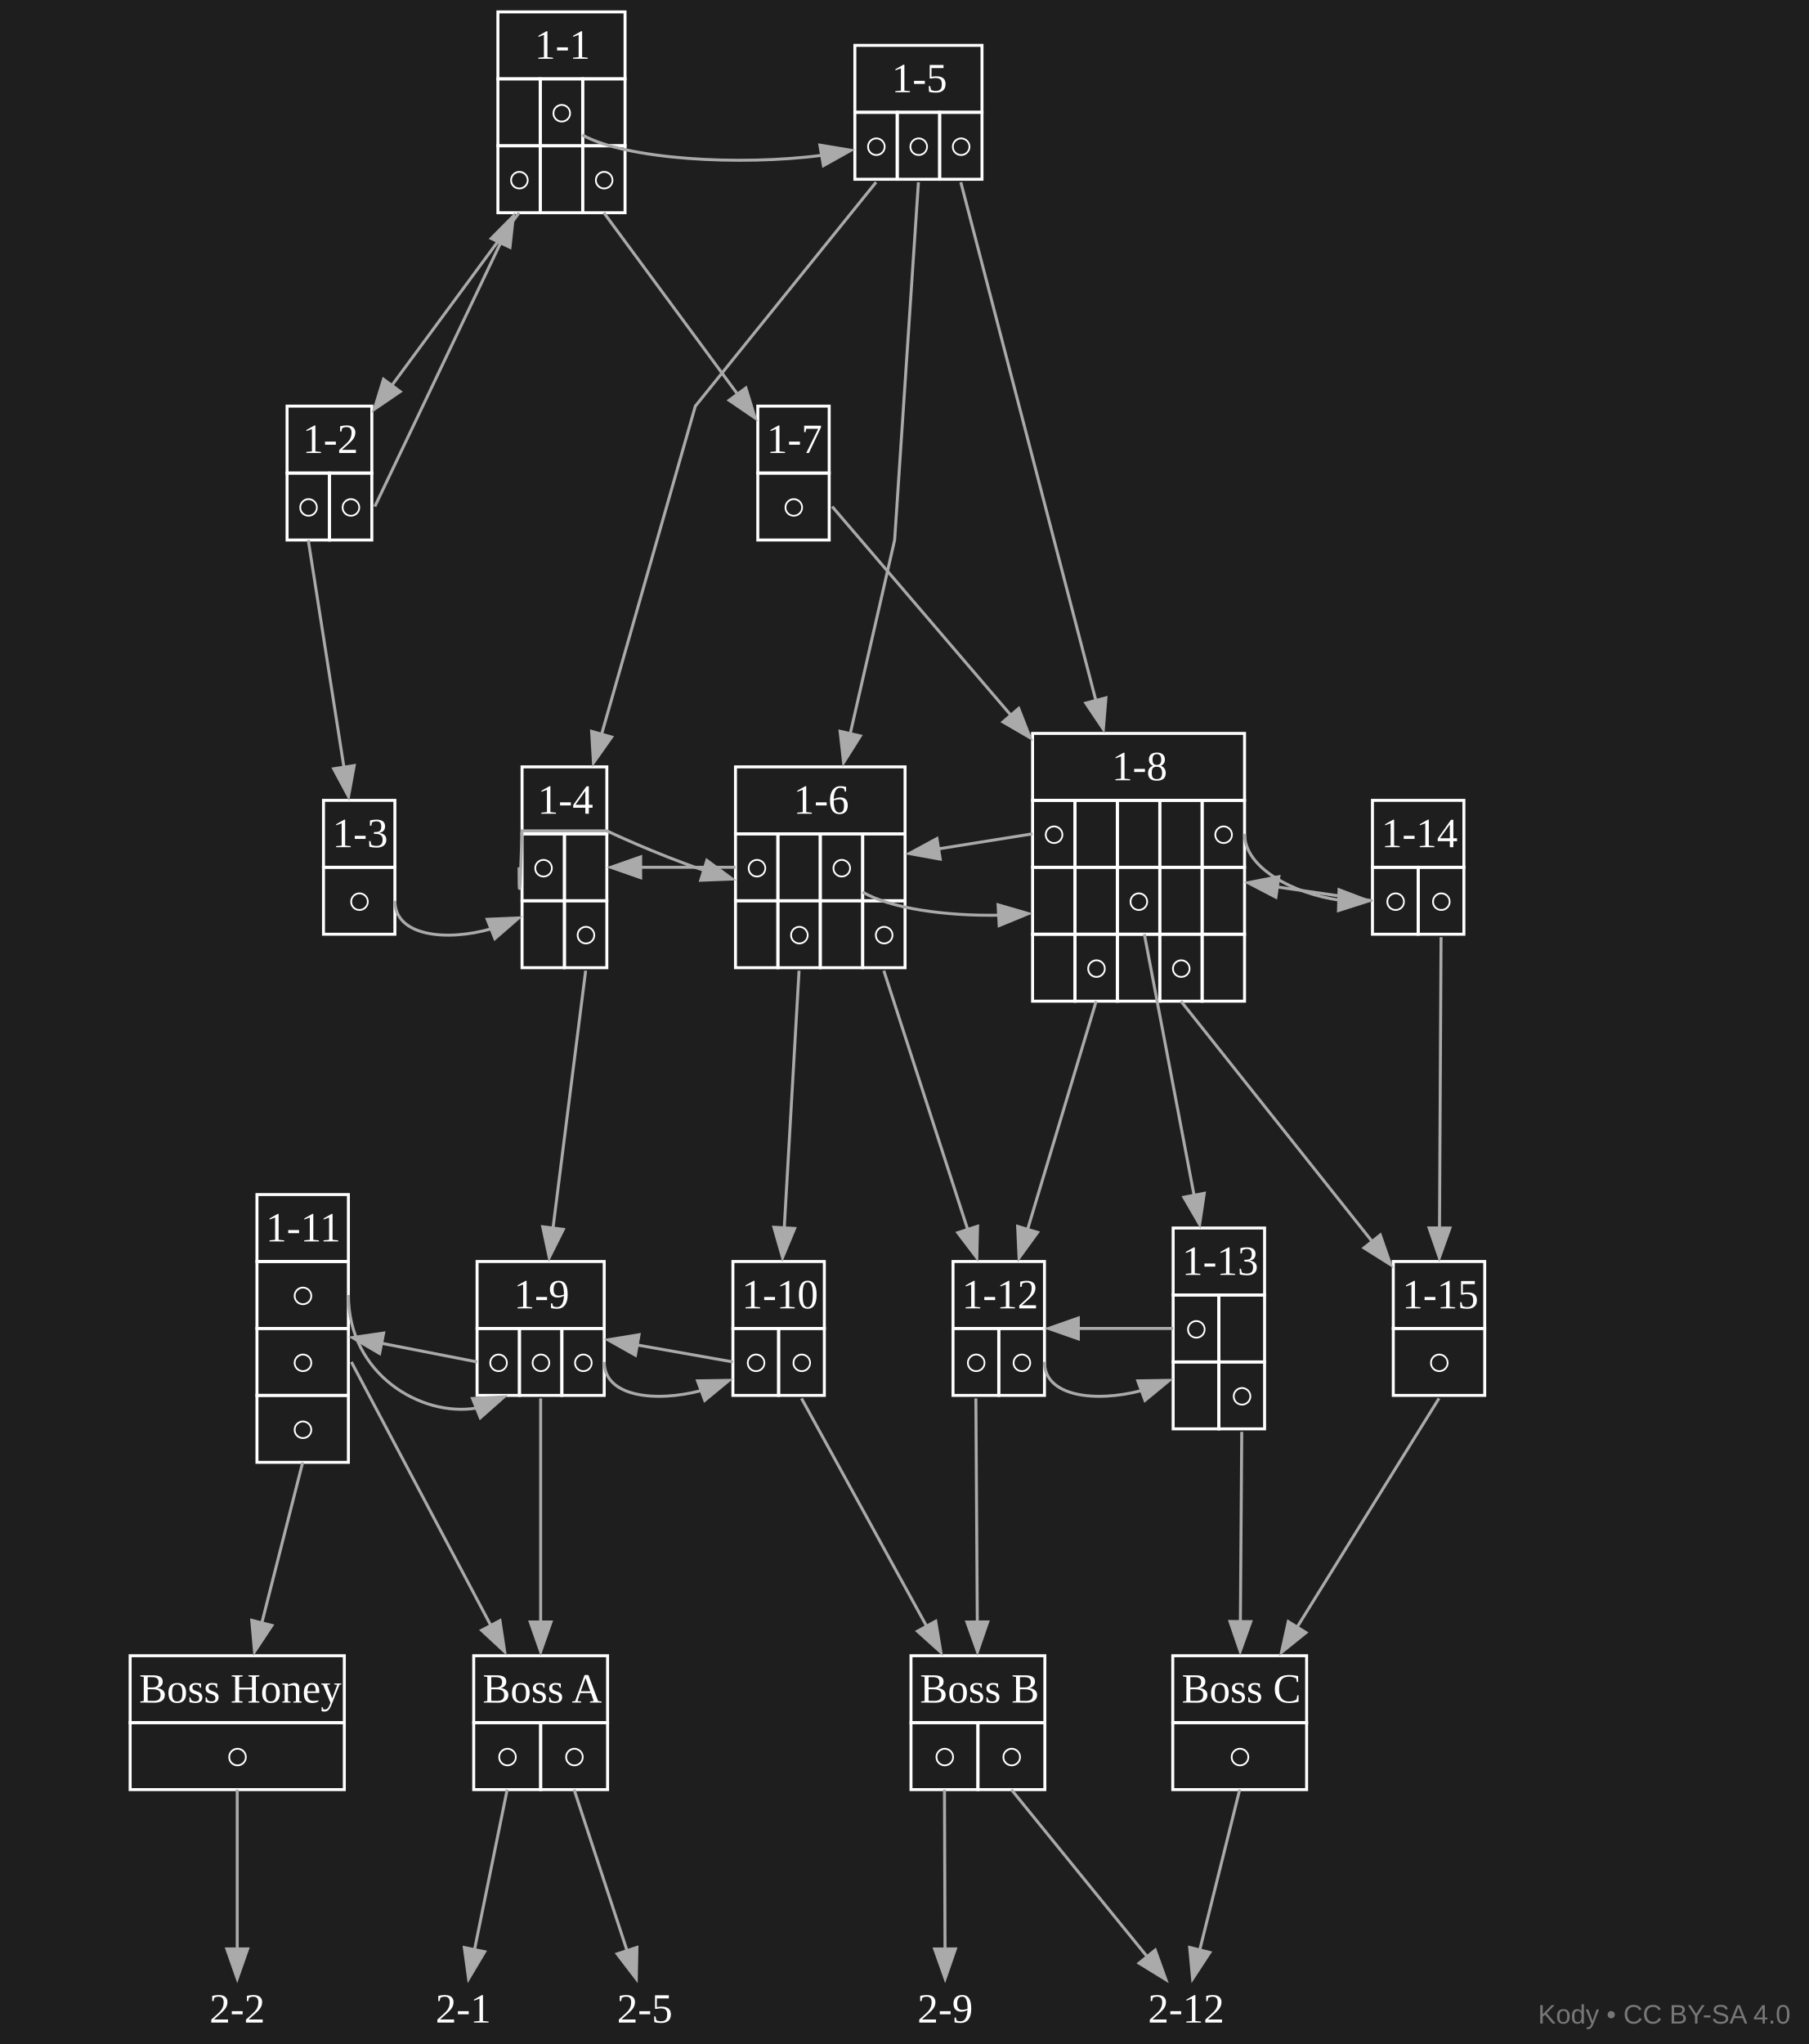
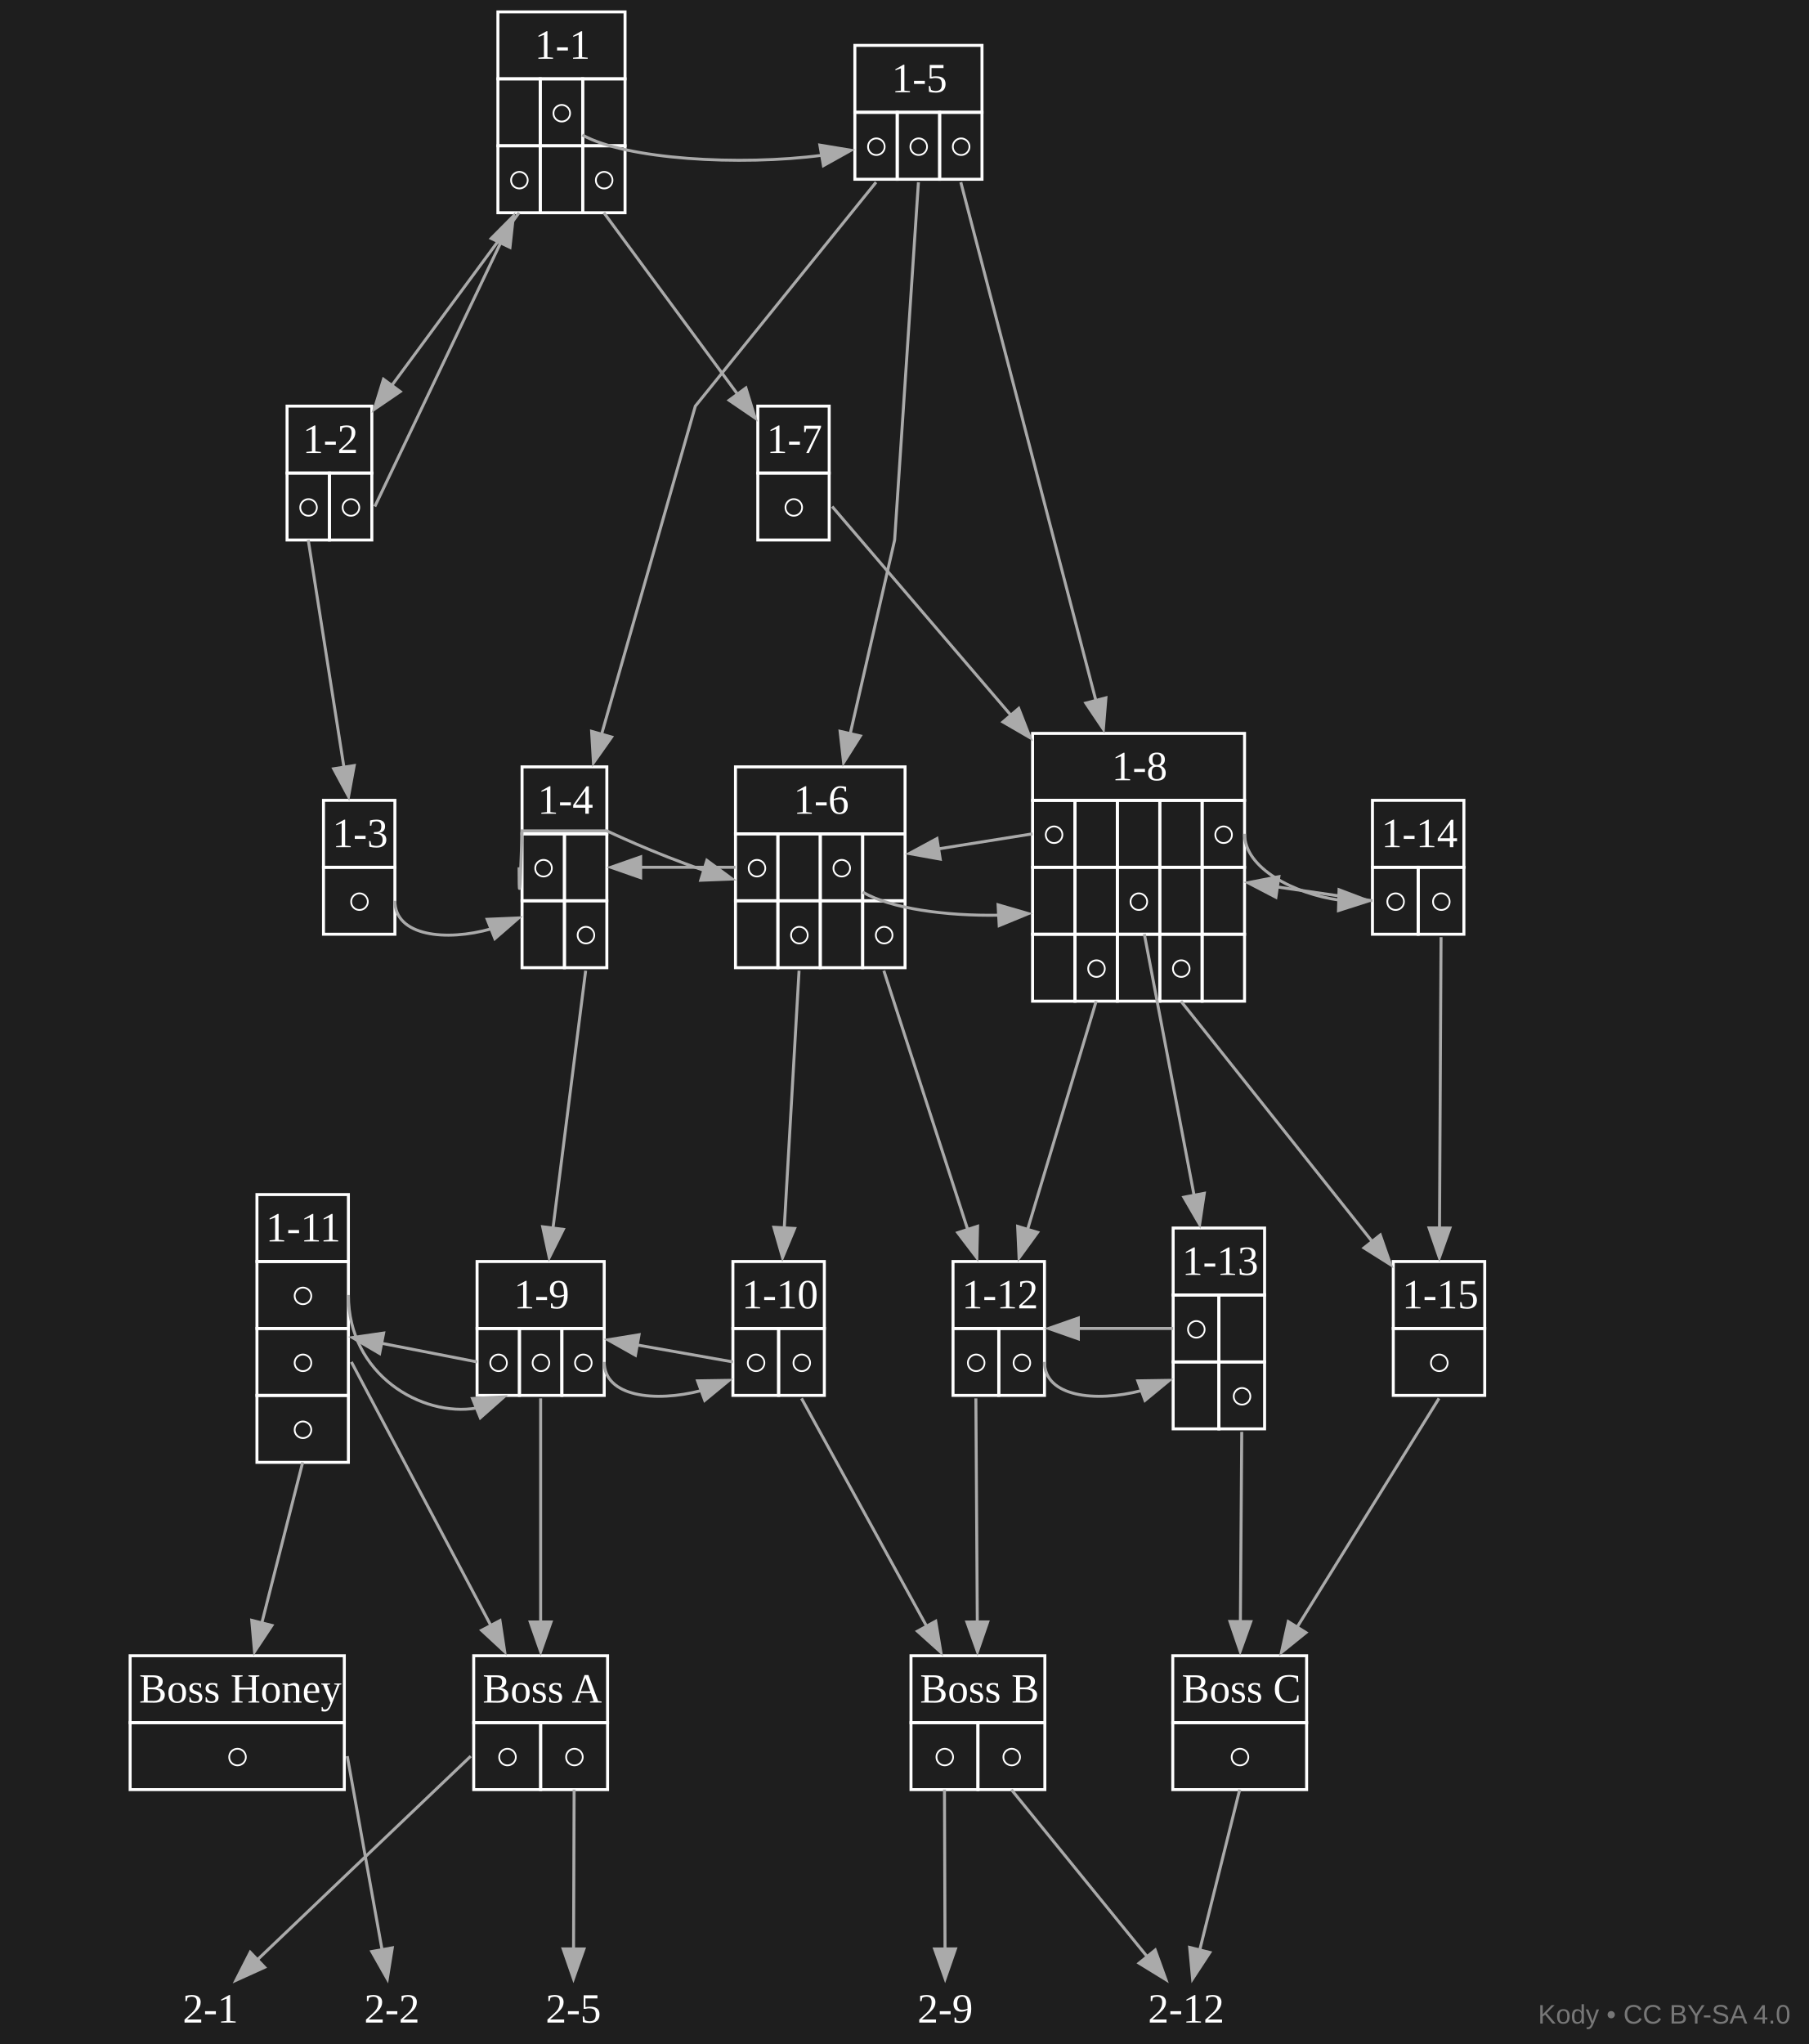
<svg xmlns="http://www.w3.org/2000/svg" width="608pt" height="687pt" viewBox="0.00 0.00 608.00 687.00">
  <g id="graph0" class="graph" transform="scale(1 1) rotate(0) translate(4 683)">
    <polygon fill="#1e1e1e" stroke="none" points="-4,4 -4,-683 604.25,-683 604.25,4 -4,4" />
    <g id="node1" class="node">
      <polygon fill="none" stroke="white" points="163.38,-656.5 163.38,-679 206.12,-679 206.12,-656.5 163.38,-656.5" />
      <text xml:space="preserve" text-anchor="start" x="175.75" y="-663.25" font-family="Times New Roman,serif" font-size="14.00" fill="white">1-1</text>
      <polygon fill="none" stroke="white" points="163.38,-634 163.38,-656.5 177.62,-656.5 177.62,-634 163.38,-634" />
      <polygon fill="none" stroke="white" points="177.62,-634 177.62,-656.5 191.88,-656.5 191.88,-634 177.62,-634" />
      <text xml:space="preserve" text-anchor="start" x="180.62" y="-640.75" font-family="Times New Roman,serif" font-size="14.00" fill="white">○</text>
      <polygon fill="none" stroke="white" points="191.88,-634 191.88,-656.5 206.12,-656.5 206.12,-634 191.88,-634" />
      <polygon fill="none" stroke="white" points="163.38,-611.5 163.38,-634 177.62,-634 177.62,-611.5 163.38,-611.5" />
      <text xml:space="preserve" text-anchor="start" x="166.38" y="-618.25" font-family="Times New Roman,serif" font-size="14.00" fill="white">○</text>
      <polygon fill="none" stroke="white" points="177.62,-611.5 177.62,-634 191.88,-634 191.88,-611.5 177.62,-611.5" />
      <polygon fill="none" stroke="white" points="191.88,-611.5 191.88,-634 206.12,-634 206.12,-611.5 191.88,-611.5" />
      <text xml:space="preserve" text-anchor="start" x="194.88" y="-618.25" font-family="Times New Roman,serif" font-size="14.00" fill="white">○</text>
    </g>
    <g id="node2" class="node">
      <polygon fill="none" stroke="white" points="92.5,-524 92.5,-546.5 121,-546.5 121,-524 92.5,-524" />
      <text xml:space="preserve" text-anchor="start" x="97.75" y="-530.75" font-family="Times New Roman,serif" font-size="14.00" fill="white">1-2</text>
      <polygon fill="none" stroke="white" points="92.5,-501.5 92.5,-524 106.75,-524 106.75,-501.5 92.5,-501.5" />
      <text xml:space="preserve" text-anchor="start" x="95.5" y="-508.25" font-family="Times New Roman,serif" font-size="14.00" fill="white">○</text>
      <polygon fill="none" stroke="white" points="106.75,-501.5 106.75,-524 121,-524 121,-501.5 106.75,-501.5" />
      <text xml:space="preserve" text-anchor="start" x="109.75" y="-508.25" font-family="Times New Roman,serif" font-size="14.00" fill="white">○</text>
    </g>
    <g id="edge2" class="edge">
      <path fill="none" stroke="#aaaaaa" d="M170.5,-611.5C170.5,-611.5 146.27,-578.62 127.68,-553.4" />
      <polygon fill="#aaaaaa" stroke="#aaaaaa" points="130.55,-551.39 121.8,-545.42 124.91,-555.54 130.55,-551.39" />
    </g>
    <g id="node5" class="node">
      <polygon fill="none" stroke="white" points="283.38,-645.25 283.38,-667.75 326.12,-667.75 326.12,-645.25 283.38,-645.25" />
      <text xml:space="preserve" text-anchor="start" x="295.75" y="-652" font-family="Times New Roman,serif" font-size="14.00" fill="white">1-5</text>
      <polygon fill="none" stroke="white" points="283.38,-622.75 283.38,-645.25 297.62,-645.25 297.62,-622.75 283.38,-622.75" />
      <text xml:space="preserve" text-anchor="start" x="286.38" y="-629.5" font-family="Times New Roman,serif" font-size="14.00" fill="white">○</text>
      <polygon fill="none" stroke="white" points="297.62,-622.75 297.62,-645.25 311.88,-645.25 311.88,-622.75 297.62,-622.75" />
      <text xml:space="preserve" text-anchor="start" x="300.62" y="-629.5" font-family="Times New Roman,serif" font-size="14.00" fill="white">○</text>
      <polygon fill="none" stroke="white" points="311.88,-622.75 311.88,-645.25 326.12,-645.25 326.12,-622.75 311.88,-622.75" />
      <text xml:space="preserve" text-anchor="start" x="314.88" y="-629.5" font-family="Times New Roman,serif" font-size="14.00" fill="white">○</text>
    </g>
    <g id="edge1" class="edge">
      <path fill="none" stroke="#aaaaaa" d="M191.76,-637.64C206.39,-629.43 244.67,-627.16 272.41,-630.82" />
      <polygon fill="#aaaaaa" stroke="#aaaaaa" points="271.61,-634.23 282.06,-632.49 272.81,-627.33 271.61,-634.23" />
    </g>
    <g id="node7" class="node">
      <polygon fill="none" stroke="white" points="250.75,-524 250.75,-546.5 274.75,-546.5 274.75,-524 250.75,-524" />
      <text xml:space="preserve" text-anchor="start" x="253.75" y="-530.75" font-family="Times New Roman,serif" font-size="14.00" fill="white">1-7</text>
      <polygon fill="none" stroke="white" points="250.75,-501.5 250.75,-524 274.75,-524 274.75,-501.5 250.75,-501.5" />
      <text xml:space="preserve" text-anchor="start" x="258.62" y="-508.25" font-family="Times New Roman,serif" font-size="14.00" fill="white">○</text>
    </g>
    <g id="edge3" class="edge">
      <path fill="none" stroke="#aaaaaa" d="M199,-611.5C199,-611.5 225.18,-575.98 243.98,-550.46" />
      <polygon fill="#aaaaaa" stroke="#aaaaaa" points="246.75,-552.61 249.86,-542.49 241.11,-548.46 246.75,-552.61" />
    </g>
    <g id="edge5" class="edge">
      <path fill="none" stroke="#aaaaaa" d="M122,-512.75C122,-512.75 146.15,-563.36 164.48,-601.78" />
      <polygon fill="#aaaaaa" stroke="#aaaaaa" points="161.12,-602.86 168.59,-610.38 167.44,-599.85 161.12,-602.86" />
    </g>
    <g id="node3" class="node">
      <polygon fill="none" stroke="white" points="104.75,-391.5 104.75,-414 128.75,-414 128.75,-391.5 104.75,-391.5" />
      <text xml:space="preserve" text-anchor="start" x="107.75" y="-398.25" font-family="Times New Roman,serif" font-size="14.00" fill="white">1-3</text>
      <polygon fill="none" stroke="white" points="104.75,-369 104.75,-391.5 128.75,-391.5 128.75,-369 104.75,-369" />
      <text xml:space="preserve" text-anchor="start" x="112.62" y="-375.75" font-family="Times New Roman,serif" font-size="14.00" fill="white">○</text>
    </g>
    <g id="edge4" class="edge">
      <path fill="none" stroke="#aaaaaa" d="M99.62,-501.5C99.62,-501.5 106.6,-457.08 111.65,-424.95" />
      <polygon fill="#aaaaaa" stroke="#aaaaaa" points="115.08,-425.69 113.17,-415.27 108.16,-424.61 115.08,-425.69" />
    </g>
    <g id="node4" class="node">
      <polygon fill="none" stroke="white" points="171.5,-402.75 171.5,-425.25 200,-425.25 200,-402.75 171.5,-402.75" />
      <text xml:space="preserve" text-anchor="start" x="176.75" y="-409.5" font-family="Times New Roman,serif" font-size="14.00" fill="white">1-4</text>
      <polygon fill="none" stroke="white" points="171.5,-380.25 171.5,-402.75 185.75,-402.75 185.75,-380.25 171.5,-380.25" />
      <text xml:space="preserve" text-anchor="start" x="174.5" y="-387" font-family="Times New Roman,serif" font-size="14.00" fill="white">○</text>
      <polygon fill="none" stroke="white" points="185.75,-380.25 185.75,-402.75 200,-402.75 200,-380.25 185.75,-380.25" />
      <polygon fill="none" stroke="white" points="171.5,-357.75 171.5,-380.25 185.75,-380.25 185.75,-357.75 171.5,-357.75" />
      <polygon fill="none" stroke="white" points="185.75,-357.75 185.75,-380.25 200,-380.25 200,-357.75 185.75,-357.75" />
      <text xml:space="preserve" text-anchor="start" x="188.75" y="-364.5" font-family="Times New Roman,serif" font-size="14.00" fill="white">○</text>
    </g>
    <g id="edge6" class="edge">
      <path fill="none" stroke="#aaaaaa" d="M128.75,-380.25C128.75,-368.36 145.89,-366.48 161.2,-370.83" />
      <polygon fill="#aaaaaa" stroke="#aaaaaa" points="159.77,-374.02 170.36,-374.47 162.36,-367.52 159.77,-374.02" />
    </g>
    <g id="node14" class="node">
      <polygon fill="none" stroke="white" points="457.38,-391.5 457.38,-414 488.12,-414 488.12,-391.5 457.38,-391.5" />
      <text xml:space="preserve" text-anchor="start" x="460.38" y="-398.25" font-family="Times New Roman,serif" font-size="14.00" fill="white">1-14</text>
      <polygon fill="none" stroke="white" points="457.38,-369 457.38,-391.5 472.75,-391.5 472.75,-369 457.38,-369" />
      <text xml:space="preserve" text-anchor="start" x="460.94" y="-375.75" font-family="Times New Roman,serif" font-size="14.00" fill="white">○</text>
      <polygon fill="none" stroke="white" points="472.75,-369 472.75,-391.5 488.12,-391.5 488.12,-369 472.75,-369" />
      <text xml:space="preserve" text-anchor="start" x="476.31" y="-375.75" font-family="Times New Roman,serif" font-size="14.00" fill="white">○</text>
    </g>
    <g id="node6" class="node">
      <polygon fill="none" stroke="white" points="243.25,-402.75 243.25,-425.25 300.25,-425.25 300.25,-402.75 243.25,-402.75" />
      <text xml:space="preserve" text-anchor="start" x="262.75" y="-409.5" font-family="Times New Roman,serif" font-size="14.00" fill="white">1-6</text>
      <polygon fill="none" stroke="white" points="243.25,-380.25 243.25,-402.75 257.5,-402.75 257.5,-380.25 243.25,-380.25" />
      <text xml:space="preserve" text-anchor="start" x="246.25" y="-387" font-family="Times New Roman,serif" font-size="14.00" fill="white">○</text>
      <polygon fill="none" stroke="white" points="257.5,-380.25 257.5,-402.75 271.75,-402.75 271.75,-380.25 257.5,-380.25" />
      <polygon fill="none" stroke="white" points="271.75,-380.25 271.75,-402.75 286,-402.75 286,-380.25 271.75,-380.25" />
      <text xml:space="preserve" text-anchor="start" x="274.75" y="-387" font-family="Times New Roman,serif" font-size="14.00" fill="white">○</text>
      <polygon fill="none" stroke="white" points="286,-380.25 286,-402.75 300.25,-402.75 300.25,-380.25 286,-380.25" />
      <polygon fill="none" stroke="white" points="243.25,-357.75 243.25,-380.25 257.5,-380.25 257.5,-357.75 243.25,-357.75" />
      <polygon fill="none" stroke="white" points="257.5,-357.75 257.5,-380.25 271.75,-380.25 271.75,-357.75 257.5,-357.75" />
      <text xml:space="preserve" text-anchor="start" x="260.5" y="-364.5" font-family="Times New Roman,serif" font-size="14.00" fill="white">○</text>
      <polygon fill="none" stroke="white" points="271.75,-357.75 271.75,-380.25 286,-380.25 286,-357.75 271.75,-357.75" />
      <polygon fill="none" stroke="white" points="286,-357.75 286,-380.25 300.25,-380.25 300.25,-357.75 286,-357.75" />
      <text xml:space="preserve" text-anchor="start" x="289" y="-364.5" font-family="Times New Roman,serif" font-size="14.00" fill="white">○</text>
    </g>
    <g id="edge7" class="edge">
      <path fill="none" stroke="#aaaaaa" d="M170.5,-391.5C170.5,-370 171.5,-403.75 171.5,-403.75 171.5,-403.75 200,-403.75 200,-403.75 200,-403.75 215.91,-396.16 232.64,-390.47" />
      <polygon fill="#aaaaaa" stroke="#aaaaaa" points="233.62,-393.83 242.15,-387.55 231.56,-387.14 233.62,-393.83" />
    </g>
    <g id="node9" class="node">
      <polygon fill="none" stroke="white" points="156.38,-236.5 156.38,-259 199.12,-259 199.12,-236.5 156.38,-236.5" />
      <text xml:space="preserve" text-anchor="start" x="168.75" y="-243.25" font-family="Times New Roman,serif" font-size="14.00" fill="white">1-9</text>
      <polygon fill="none" stroke="white" points="156.38,-214 156.38,-236.5 170.62,-236.5 170.62,-214 156.38,-214" />
      <text xml:space="preserve" text-anchor="start" x="159.38" y="-220.75" font-family="Times New Roman,serif" font-size="14.00" fill="white">○</text>
      <polygon fill="none" stroke="white" points="170.62,-214 170.62,-236.5 184.88,-236.5 184.88,-214 170.62,-214" />
      <text xml:space="preserve" text-anchor="start" x="173.62" y="-220.75" font-family="Times New Roman,serif" font-size="14.00" fill="white">○</text>
      <polygon fill="none" stroke="white" points="184.88,-214 184.88,-236.5 199.12,-236.5 199.12,-214 184.88,-214" />
      <text xml:space="preserve" text-anchor="start" x="187.88" y="-220.75" font-family="Times New Roman,serif" font-size="14.00" fill="white">○</text>
    </g>
    <g id="edge8" class="edge">
      <path fill="none" stroke="#aaaaaa" d="M192.88,-356.75C192.88,-356.75 186.36,-305.39 181.88,-270.08" />
      <polygon fill="#aaaaaa" stroke="#aaaaaa" points="185.38,-269.8 180.64,-260.32 178.43,-270.68 185.38,-269.8" />
    </g>
    <g id="edge9" class="edge">
      <path fill="none" stroke="#aaaaaa" d="M290.5,-621.75C290.5,-621.75 229.75,-546.5 229.75,-546.5 229.75,-546.5 211.18,-481.52 198.17,-435.98" />
      <polygon fill="#aaaaaa" stroke="#aaaaaa" points="201.61,-435.27 195.5,-426.61 194.88,-437.19 201.61,-435.27" />
    </g>
    <g id="edge10" class="edge">
      <path fill="none" stroke="#aaaaaa" d="M304.75,-621.75C304.75,-621.75 296.75,-501.5 296.75,-501.5 296.75,-501.5 288.71,-466.45 281.75,-436.1" />
      <polygon fill="#aaaaaa" stroke="#aaaaaa" points="285.24,-435.64 279.59,-426.68 278.41,-437.21 285.24,-435.64" />
    </g>
    <g id="node8" class="node">
      <polygon fill="none" stroke="white" points="343.12,-414 343.12,-436.5 414.38,-436.5 414.38,-414 343.12,-414" />
      <text xml:space="preserve" text-anchor="start" x="369.75" y="-420.75" font-family="Times New Roman,serif" font-size="14.00" fill="white">1-8</text>
      <polygon fill="none" stroke="white" points="343.12,-391.5 343.12,-414 357.38,-414 357.38,-391.5 343.12,-391.5" />
      <text xml:space="preserve" text-anchor="start" x="346.12" y="-398.25" font-family="Times New Roman,serif" font-size="14.00" fill="white">○</text>
      <polygon fill="none" stroke="white" points="357.38,-391.5 357.38,-414 371.62,-414 371.62,-391.5 357.38,-391.5" />
      <polygon fill="none" stroke="white" points="371.62,-391.5 371.62,-414 385.88,-414 385.88,-391.5 371.62,-391.5" />
      <polygon fill="none" stroke="white" points="385.88,-391.5 385.88,-414 400.12,-414 400.12,-391.5 385.88,-391.5" />
      <polygon fill="none" stroke="white" points="400.12,-391.5 400.12,-414 414.38,-414 414.38,-391.5 400.12,-391.5" />
      <text xml:space="preserve" text-anchor="start" x="403.12" y="-398.25" font-family="Times New Roman,serif" font-size="14.00" fill="white">○</text>
      <polygon fill="none" stroke="white" points="343.12,-369 343.12,-391.5 357.38,-391.5 357.38,-369 343.12,-369" />
      <polygon fill="none" stroke="white" points="357.38,-369 357.38,-391.5 371.62,-391.5 371.62,-369 357.38,-369" />
      <polygon fill="none" stroke="white" points="371.62,-369 371.62,-391.5 385.88,-391.5 385.88,-369 371.62,-369" />
      <text xml:space="preserve" text-anchor="start" x="374.62" y="-375.75" font-family="Times New Roman,serif" font-size="14.00" fill="white">○</text>
      <polygon fill="none" stroke="white" points="385.88,-369 385.88,-391.5 400.12,-391.5 400.12,-369 385.88,-369" />
      <polygon fill="none" stroke="white" points="400.12,-369 400.12,-391.5 414.38,-391.5 414.38,-369 400.12,-369" />
      <polygon fill="none" stroke="white" points="343.12,-346.5 343.12,-369 357.38,-369 357.38,-346.5 343.12,-346.5" />
      <polygon fill="none" stroke="white" points="357.38,-346.5 357.38,-369 371.62,-369 371.62,-346.5 357.38,-346.5" />
      <text xml:space="preserve" text-anchor="start" x="360.38" y="-353.25" font-family="Times New Roman,serif" font-size="14.00" fill="white">○</text>
      <polygon fill="none" stroke="white" points="371.62,-346.5 371.62,-369 385.88,-369 385.88,-346.5 371.62,-346.5" />
      <polygon fill="none" stroke="white" points="385.88,-346.5 385.88,-369 400.12,-369 400.12,-346.5 385.88,-346.5" />
      <text xml:space="preserve" text-anchor="start" x="388.88" y="-353.25" font-family="Times New Roman,serif" font-size="14.00" fill="white">○</text>
      <polygon fill="none" stroke="white" points="400.12,-346.5 400.12,-369 414.38,-369 414.38,-346.5 400.12,-346.5" />
    </g>
    <g id="edge11" class="edge">
      <path fill="none" stroke="#aaaaaa" d="M319,-621.75C319,-621.75 346.77,-515.19 364.45,-447.37" />
      <polygon fill="#aaaaaa" stroke="#aaaaaa" points="367.78,-448.45 366.92,-437.9 361.01,-446.69 367.78,-448.45" />
    </g>
    <g id="edge12" class="edge">
      <path fill="none" stroke="#aaaaaa" d="M243.25,-391.5C243.25,-391.5 226.29,-391.5 210.96,-391.5" />
      <polygon fill="#aaaaaa" stroke="#aaaaaa" points="211.37,-388 201.37,-391.5 211.37,-395 211.37,-388" />
    </g>
    <g id="edge13" class="edge">
      <path fill="none" stroke="#aaaaaa" d="M286,-383.17C295.31,-377.66 313.86,-375.07 331.86,-375.4" />
      <polygon fill="#aaaaaa" stroke="#aaaaaa" points="331.52,-378.89 341.69,-375.93 331.9,-371.9 331.52,-378.89" />
    </g>
    <g id="node10" class="node">
      <polygon fill="none" stroke="white" points="242.38,-236.5 242.38,-259 273.12,-259 273.12,-236.5 242.38,-236.5" />
      <text xml:space="preserve" text-anchor="start" x="245.38" y="-243.25" font-family="Times New Roman,serif" font-size="14.00" fill="white">1-10</text>
      <polygon fill="none" stroke="white" points="242.38,-214 242.38,-236.5 257.75,-236.5 257.75,-214 242.38,-214" />
      <text xml:space="preserve" text-anchor="start" x="245.94" y="-220.75" font-family="Times New Roman,serif" font-size="14.00" fill="white">○</text>
      <polygon fill="none" stroke="white" points="257.75,-214 257.75,-236.5 273.12,-236.5 273.12,-214 257.75,-214" />
      <text xml:space="preserve" text-anchor="start" x="261.31" y="-220.75" font-family="Times New Roman,serif" font-size="14.00" fill="white">○</text>
    </g>
    <g id="edge14" class="edge">
      <path fill="none" stroke="#aaaaaa" d="M264.62,-356.75C264.62,-356.75 261.66,-305.39 259.63,-270.08" />
      <polygon fill="#aaaaaa" stroke="#aaaaaa" points="263.14,-270.11 259.07,-260.33 256.15,-270.52 263.14,-270.11" />
    </g>
    <g id="node12" class="node">
      <polygon fill="none" stroke="white" points="316.38,-236.5 316.38,-259 347.12,-259 347.12,-236.5 316.38,-236.5" />
      <text xml:space="preserve" text-anchor="start" x="319.38" y="-243.25" font-family="Times New Roman,serif" font-size="14.00" fill="white">1-12</text>
      <polygon fill="none" stroke="white" points="316.38,-214 316.38,-236.5 331.75,-236.5 331.75,-214 316.38,-214" />
      <text xml:space="preserve" text-anchor="start" x="319.94" y="-220.75" font-family="Times New Roman,serif" font-size="14.00" fill="white">○</text>
      <polygon fill="none" stroke="white" points="331.75,-214 331.75,-236.5 347.12,-236.5 347.12,-214 331.75,-214" />
      <text xml:space="preserve" text-anchor="start" x="335.31" y="-220.75" font-family="Times New Roman,serif" font-size="14.00" fill="white">○</text>
    </g>
    <g id="edge15" class="edge">
      <path fill="none" stroke="#aaaaaa" d="M293.12,-356.75C293.12,-356.75 309.91,-304.94 321.35,-269.62" />
      <polygon fill="#aaaaaa" stroke="#aaaaaa" points="324.63,-270.85 324.38,-260.26 317.97,-268.69 324.63,-270.85" />
    </g>
    <g id="edge16" class="edge">
      <path fill="none" stroke="#aaaaaa" d="M275.75,-512.75C275.75,-512.75 307.57,-475.6 335.84,-442.6" />
      <polygon fill="#aaaaaa" stroke="#aaaaaa" points="338.47,-444.9 342.32,-435.03 333.16,-440.35 338.47,-444.9" />
    </g>
    <g id="edge17" class="edge">
      <path fill="none" stroke="#aaaaaa" d="M343.12,-402.75C343.12,-402.75 327.81,-400.3 311.46,-397.69" />
      <polygon fill="#aaaaaa" stroke="#aaaaaa" points="312.08,-394.24 301.65,-396.12 310.98,-401.16 312.08,-394.24" />
    </g>
    <g id="edge20" class="edge">
      <path fill="none" stroke="#aaaaaa" d="M364.5,-346.5C364.5,-346.5 351.04,-301.69 341.37,-269.53" />
      <polygon fill="#aaaaaa" stroke="#aaaaaa" points="344.81,-268.79 338.58,-260.22 338.1,-270.81 344.81,-268.79" />
    </g>
    <g id="node13" class="node">
      <polygon fill="none" stroke="white" points="390.38,-247.75 390.38,-270.25 421.12,-270.25 421.12,-247.75 390.38,-247.75" />
      <text xml:space="preserve" text-anchor="start" x="393.38" y="-254.5" font-family="Times New Roman,serif" font-size="14.00" fill="white">1-13</text>
      <polygon fill="none" stroke="white" points="390.38,-225.25 390.38,-247.75 405.75,-247.75 405.75,-225.25 390.38,-225.25" />
      <text xml:space="preserve" text-anchor="start" x="393.94" y="-232" font-family="Times New Roman,serif" font-size="14.00" fill="white">○</text>
      <polygon fill="none" stroke="white" points="405.75,-225.25 405.75,-247.75 421.12,-247.75 421.12,-225.25 405.75,-225.25" />
      <polygon fill="none" stroke="white" points="390.38,-202.75 390.38,-225.25 405.75,-225.25 405.75,-202.75 390.38,-202.75" />
      <polygon fill="none" stroke="white" points="405.75,-202.75 405.75,-225.25 421.12,-225.25 421.12,-202.75 405.75,-202.75" />
      <text xml:space="preserve" text-anchor="start" x="409.31" y="-209.5" font-family="Times New Roman,serif" font-size="14.00" fill="white">○</text>
    </g>
    <g id="edge19" class="edge">
      <path fill="none" stroke="#aaaaaa" d="M380.69,-369.06C384.16,-350.85 391.6,-311.77 397.48,-280.9" />
      <polygon fill="#aaaaaa" stroke="#aaaaaa" points="400.85,-281.92 399.28,-271.45 393.97,-280.61 400.85,-281.92" />
    </g>
    <g id="edge18" class="edge">
      <path fill="none" stroke="#aaaaaa" d="M414.38,-402.75C414.38,-391.17 431.01,-382.57 446.37,-380.45" />
      <polygon fill="#aaaaaa" stroke="#aaaaaa" points="446.15,-383.95 456.05,-380.19 445.96,-376.96 446.15,-383.95" />
    </g>
    <g id="node15" class="node">
      <polygon fill="none" stroke="white" points="464.38,-236.5 464.38,-259 495.12,-259 495.12,-236.5 464.38,-236.5" />
      <text xml:space="preserve" text-anchor="start" x="467.38" y="-243.25" font-family="Times New Roman,serif" font-size="14.00" fill="white">1-15</text>
      <polygon fill="none" stroke="white" points="464.38,-214 464.38,-236.5 495.12,-236.5 495.12,-214 464.38,-214" />
      <text xml:space="preserve" text-anchor="start" x="475.62" y="-220.75" font-family="Times New Roman,serif" font-size="14.00" fill="white">○</text>
    </g>
    <g id="edge21" class="edge">
      <path fill="none" stroke="#aaaaaa" d="M393,-346.5C393,-346.5 431.88,-297.65 457.58,-265.35" />
      <polygon fill="#aaaaaa" stroke="#aaaaaa" points="460.01,-267.92 463.5,-257.92 454.53,-263.57 460.01,-267.92" />
    </g>
    <g id="edge24" class="edge">
      <path fill="none" stroke="#aaaaaa" d="M199.12,-225.25C199.12,-213.56 216.17,-211.55 231.71,-215.61" />
      <polygon fill="#aaaaaa" stroke="#aaaaaa" points="230.49,-218.89 241.09,-219.06 232.91,-212.32 230.49,-218.89" />
    </g>
    <g id="node11" class="node">
      <polygon fill="none" stroke="white" points="82.38,-259 82.38,-281.5 113.12,-281.5 113.12,-259 82.38,-259" />
      <text xml:space="preserve" text-anchor="start" x="85.38" y="-265.75" font-family="Times New Roman,serif" font-size="14.00" fill="white">1-11</text>
      <polygon fill="none" stroke="white" points="82.38,-236.5 82.38,-259 113.12,-259 113.12,-236.5 82.38,-236.5" />
      <text xml:space="preserve" text-anchor="start" x="93.62" y="-243.25" font-family="Times New Roman,serif" font-size="14.00" fill="white">○</text>
      <polygon fill="none" stroke="white" points="82.38,-214 82.38,-236.5 113.12,-236.5 113.12,-214 82.38,-214" />
      <text xml:space="preserve" text-anchor="start" x="93.62" y="-220.75" font-family="Times New Roman,serif" font-size="14.00" fill="white">○</text>
      <polygon fill="none" stroke="white" points="82.38,-191.5 82.38,-214 113.12,-214 113.12,-191.5 82.38,-191.5" />
      <text xml:space="preserve" text-anchor="start" x="93.62" y="-198.25" font-family="Times New Roman,serif" font-size="14.00" fill="white">○</text>
    </g>
    <g id="edge22" class="edge">
      <path fill="none" stroke="#aaaaaa" d="M156.38,-225.25C156.38,-225.25 139.66,-228.51 124.24,-231.52" />
      <polygon fill="#aaaaaa" stroke="#aaaaaa" points="123.62,-228.08 114.48,-233.43 124.97,-234.95 123.62,-228.08" />
    </g>
    <g id="node16" class="node">
      <polygon fill="none" stroke="white" points="155.25,-104 155.25,-126.5 200.25,-126.5 200.25,-104 155.25,-104" />
      <text xml:space="preserve" text-anchor="start" x="158.25" y="-110.75" font-family="Times New Roman,serif" font-size="14.00" fill="white">Boss A</text>
      <polygon fill="none" stroke="white" points="155.25,-81.5 155.25,-104 177.75,-104 177.75,-81.5 155.25,-81.5" />
      <text xml:space="preserve" text-anchor="start" x="162.38" y="-88.25" font-family="Times New Roman,serif" font-size="14.00" fill="white">○</text>
      <polygon fill="none" stroke="white" points="177.75,-81.5 177.75,-104 200.25,-104 200.25,-81.5 177.75,-81.5" />
      <text xml:space="preserve" text-anchor="start" x="184.88" y="-88.25" font-family="Times New Roman,serif" font-size="14.00" fill="white">○</text>
    </g>
    <g id="edge23" class="edge">
      <path fill="none" stroke="#aaaaaa" d="M177.75,-213C177.75,-213 177.75,-169.61 177.75,-137.83" />
      <polygon fill="#aaaaaa" stroke="#aaaaaa" points="181.25,-137.85 177.75,-127.85 174.25,-137.85 181.25,-137.85" />
    </g>
    <g id="edge25" class="edge">
      <path fill="none" stroke="#aaaaaa" d="M242.38,-225.25C242.38,-225.25 225.97,-228.15 209.82,-231.01" />
      <polygon fill="#aaaaaa" stroke="#aaaaaa" points="209.61,-227.49 200.37,-232.68 210.83,-234.38 209.61,-227.49" />
    </g>
    <g id="node17" class="node">
      <polygon fill="none" stroke="white" points="302.25,-104 302.25,-126.5 347.25,-126.5 347.25,-104 302.25,-104" />
      <text xml:space="preserve" text-anchor="start" x="305.25" y="-110.75" font-family="Times New Roman,serif" font-size="14.00" fill="white">Boss B</text>
      <polygon fill="none" stroke="white" points="302.25,-81.5 302.25,-104 324.75,-104 324.75,-81.5 302.25,-81.5" />
      <text xml:space="preserve" text-anchor="start" x="309.38" y="-88.25" font-family="Times New Roman,serif" font-size="14.00" fill="white">○</text>
      <polygon fill="none" stroke="white" points="324.75,-81.5 324.75,-104 347.25,-104 347.25,-81.5 324.75,-81.5" />
      <text xml:space="preserve" text-anchor="start" x="331.88" y="-88.25" font-family="Times New Roman,serif" font-size="14.00" fill="white">○</text>
    </g>
    <g id="edge26" class="edge">
      <path fill="none" stroke="#aaaaaa" d="M265.44,-213C265.44,-213 290.12,-168.06 307.64,-136.16" />
      <polygon fill="#aaaaaa" stroke="#aaaaaa" points="310.56,-138.11 312.3,-127.66 304.42,-134.74 310.56,-138.11" />
    </g>
    <g id="edge27" class="edge">
      <path fill="none" stroke="#aaaaaa" d="M113.12,-247.75C113.12,-221.04 137.67,-206.58 156.27,-209.76" />
      <polygon fill="#aaaaaa" stroke="#aaaaaa" points="154.83,-212.95 165.41,-213.5 157.47,-206.47 154.83,-212.95" />
    </g>
    <g id="edge28" class="edge">
      <path fill="none" stroke="#aaaaaa" d="M114.12,-225.25C114.12,-225.25 142.25,-172.1 161.1,-136.47" />
      <polygon fill="#aaaaaa" stroke="#aaaaaa" points="164.08,-138.31 165.67,-127.84 157.9,-135.04 164.08,-138.31" />
    </g>
    <g id="node19" class="node">
      <polygon fill="none" stroke="white" points="39.75,-104 39.75,-126.5 111.75,-126.5 111.75,-104 39.75,-104" />
      <text xml:space="preserve" text-anchor="start" x="42.75" y="-110.75" font-family="Times New Roman,serif" font-size="14.00" fill="white">Boss Honey</text>
      <polygon fill="none" stroke="white" points="39.75,-81.5 39.75,-104 111.75,-104 111.75,-81.5 39.75,-81.5" />
      <text xml:space="preserve" text-anchor="start" x="71.62" y="-88.25" font-family="Times New Roman,serif" font-size="14.00" fill="white">○</text>
    </g>
    <g id="edge29" class="edge">
      <path fill="none" stroke="#aaaaaa" d="M97.75,-191.5C97.75,-191.5 90.26,-162.06 84.02,-137.53" />
      <polygon fill="#aaaaaa" stroke="#aaaaaa" points="87.42,-136.68 81.56,-127.85 80.63,-138.4 87.42,-136.68" />
    </g>
    <g id="edge31" class="edge">
      <path fill="none" stroke="#aaaaaa" d="M347.12,-225.25C347.12,-213.56 364.17,-211.55 379.71,-215.61" />
      <polygon fill="#aaaaaa" stroke="#aaaaaa" points="378.49,-218.89 389.09,-219.06 380.91,-212.32 378.49,-218.89" />
    </g>
    <g id="edge30" class="edge">
      <path fill="none" stroke="#aaaaaa" d="M324.06,-213C324.06,-213 324.34,-169.61 324.54,-137.83" />
      <polygon fill="#aaaaaa" stroke="#aaaaaa" points="328.04,-137.87 324.6,-127.85 321.04,-137.83 328.04,-137.87" />
    </g>
    <g id="edge32" class="edge">
      <path fill="none" stroke="#aaaaaa" d="M390.38,-236.5C390.38,-236.5 373.66,-236.5 358.24,-236.5" />
      <polygon fill="#aaaaaa" stroke="#aaaaaa" points="358.51,-233 348.51,-236.5 358.51,-240 358.51,-233" />
    </g>
    <g id="node18" class="node">
      <polygon fill="none" stroke="white" points="390.25,-104 390.25,-126.5 435.25,-126.5 435.25,-104 390.25,-104" />
      <text xml:space="preserve" text-anchor="start" x="393.25" y="-110.75" font-family="Times New Roman,serif" font-size="14.00" fill="white">Boss C</text>
      <polygon fill="none" stroke="white" points="390.25,-81.5 390.25,-104 435.25,-104 435.25,-81.5 390.25,-81.5" />
      <text xml:space="preserve" text-anchor="start" x="408.62" y="-88.25" font-family="Times New Roman,serif" font-size="14.00" fill="white">○</text>
    </g>
    <g id="edge33" class="edge">
      <path fill="none" stroke="#aaaaaa" d="M413.44,-201.75C413.44,-201.75 413.18,-165.94 412.98,-137.89" />
      <polygon fill="#aaaaaa" stroke="#aaaaaa" points="416.48,-137.96 412.91,-127.99 409.48,-138.01 416.48,-137.96" />
    </g>
    <g id="edge34" class="edge">
      <path fill="none" stroke="#aaaaaa" d="M457.38,-380.25C457.38,-380.25 442.2,-382.45 425.26,-384.9" />
      <polygon fill="#aaaaaa" stroke="#aaaaaa" points="424.92,-381.42 415.52,-386.32 425.92,-388.35 424.92,-381.42" />
    </g>
    <g id="edge35" class="edge">
      <path fill="none" stroke="#aaaaaa" d="M480.44,-368C480.44,-368 480.13,-308.91 479.92,-270.25" />
      <polygon fill="#aaaaaa" stroke="#aaaaaa" points="483.42,-270.25 479.87,-260.27 476.42,-270.29 483.42,-270.25" />
    </g>
    <g id="edge36" class="edge">
      <path fill="none" stroke="#aaaaaa" d="M479.75,-213C479.75,-213 451.63,-167.67 431.83,-135.75" />
      <polygon fill="#aaaaaa" stroke="#aaaaaa" points="435.03,-134.28 426.78,-127.62 429.08,-137.97 435.03,-134.28" />
    </g>
    <g id="node20" class="node">
-       <text xml:space="preserve" text-anchor="middle" x="151.75" y="-3.2" font-family="Times New Roman,serif" font-size="14.00" fill="white">2-1</text>
+       <text xml:space="preserve" text-anchor="middle" x="66.75" y="-3.2" font-family="Times New Roman,serif" font-size="14.00" fill="white">2-1</text>
    </g>
    <g id="edge37" class="edge">
-       <path fill="none" stroke="#aaaaaa" d="M166.5,-81.5C166.5,-81.5 159.89,-49.11 155.52,-27.71" />
-       <polygon fill="#aaaaaa" stroke="#aaaaaa" points="158.95,-27.02 153.52,-17.92 152.09,-28.42 158.95,-27.02" />
+       <path fill="none" stroke="#aaaaaa" d="M154.25,-92.75C154.25,-92.75 107.55,-48.18 82.38,-24.17" />
+       <polygon fill="#aaaaaa" stroke="#aaaaaa" points="84.96,-21.79 75.31,-17.41 80.12,-26.85 84.96,-21.79" />
    </g>
    <g id="node21" class="node">
-       <text xml:space="preserve" text-anchor="middle" x="212.75" y="-3.2" font-family="Times New Roman,serif" font-size="14.00" fill="white">2-5</text>
+       <text xml:space="preserve" text-anchor="middle" x="188.75" y="-3.2" font-family="Times New Roman,serif" font-size="14.00" fill="white">2-5</text>
    </g>
    <g id="edge38" class="edge">
-       <path fill="none" stroke="#aaaaaa" d="M189,-81.5C189,-81.5 199.85,-48.5 206.88,-27.11" />
-       <polygon fill="#aaaaaa" stroke="#aaaaaa" points="210.12,-28.47 209.91,-17.88 203.47,-26.29 210.12,-28.47" />
+       <path fill="none" stroke="#aaaaaa" d="M189,-81.5C189,-81.5 188.89,-49.11 188.81,-27.71" />
+       <polygon fill="#aaaaaa" stroke="#aaaaaa" points="192.31,-27.94 188.78,-17.96 185.31,-27.97 192.31,-27.94" />
    </g>
    <g id="node22" class="node">
      <text xml:space="preserve" text-anchor="middle" x="313.75" y="-3.2" font-family="Times New Roman,serif" font-size="14.00" fill="white">2-9</text>
    </g>
    <g id="edge39" class="edge">
      <path fill="none" stroke="#aaaaaa" d="M313.5,-81.5C313.5,-81.5 313.61,-49.11 313.69,-27.71" />
      <polygon fill="#aaaaaa" stroke="#aaaaaa" points="317.19,-27.97 313.72,-17.96 310.19,-27.94 317.19,-27.97" />
    </g>
    <g id="node23" class="node">
      <text xml:space="preserve" text-anchor="middle" x="394.75" y="-3.2" font-family="Times New Roman,serif" font-size="14.00" fill="white">2-12</text>
    </g>
    <g id="edge40" class="edge">
      <path fill="none" stroke="#aaaaaa" d="M336,-81.5C336,-81.5 364.35,-46.63 381.66,-25.34" />
      <polygon fill="#aaaaaa" stroke="#aaaaaa" points="384.35,-27.58 387.95,-17.62 378.92,-23.17 384.35,-27.58" />
    </g>
    <g id="edge41" class="edge">
      <path fill="none" stroke="#aaaaaa" d="M412.75,-81.5C412.75,-81.5 404.61,-48.81 399.27,-27.41" />
      <polygon fill="#aaaaaa" stroke="#aaaaaa" points="402.72,-26.77 396.91,-17.91 395.93,-28.46 402.72,-26.77" />
    </g>
    <g id="node24" class="node">
-       <text xml:space="preserve" text-anchor="middle" x="75.75" y="-3.2" font-family="Times New Roman,serif" font-size="14.00" fill="white">2-2</text>
+       <text xml:space="preserve" text-anchor="middle" x="127.75" y="-3.2" font-family="Times New Roman,serif" font-size="14.00" fill="white">2-2</text>
    </g>
    <g id="edge42" class="edge">
-       <path fill="none" stroke="#aaaaaa" d="M75.75,-81.5C75.75,-81.5 75.75,-49.11 75.75,-27.71" />
-       <polygon fill="#aaaaaa" stroke="#aaaaaa" points="79.25,-27.96 75.75,-17.96 72.25,-27.96 79.25,-27.96" />
+       <path fill="none" stroke="#aaaaaa" d="M112.75,-92.75C112.75,-92.75 120.07,-52 124.48,-27.44" />
+       <polygon fill="#aaaaaa" stroke="#aaaaaa" points="127.88,-28.32 126.2,-17.86 120.99,-27.08 127.88,-28.32" />
    </g>
  </g>
  <text x="99%" y="99%" text-anchor="end" font-family="Arial, sans-serif" font-size="9" fill="#777">
Kody • CC BY-SA 4.0
</text>
</svg>
